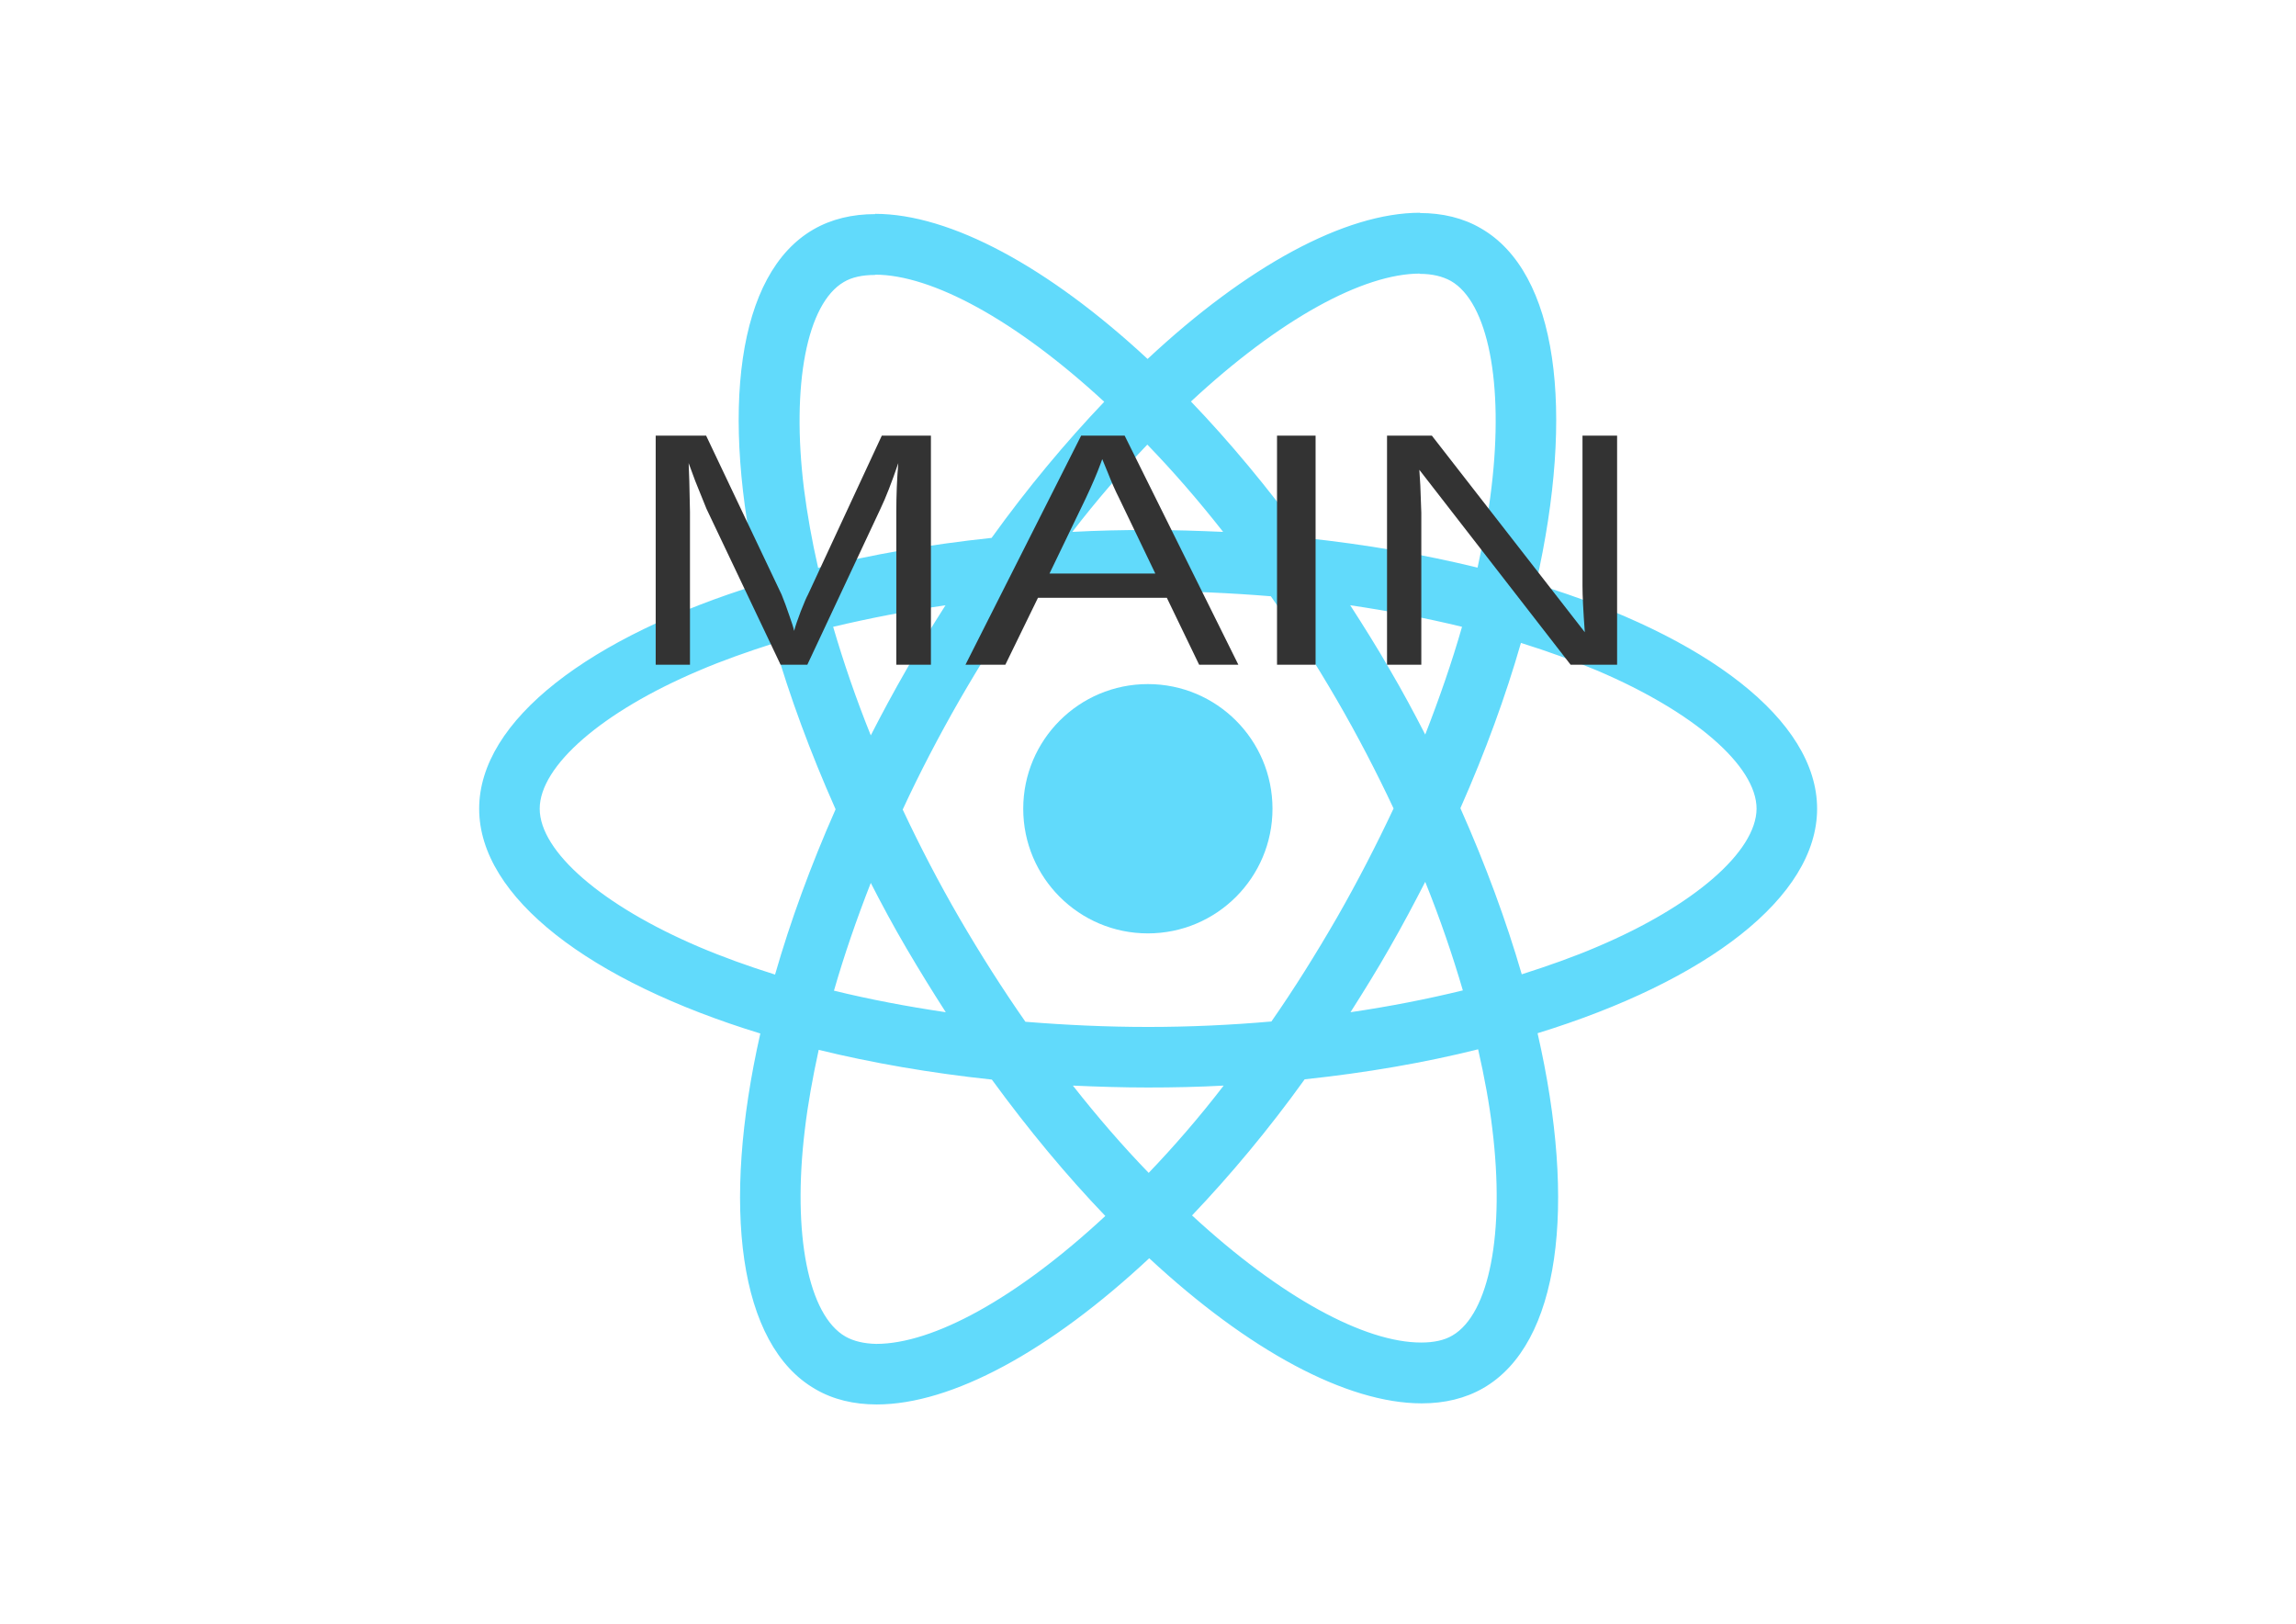
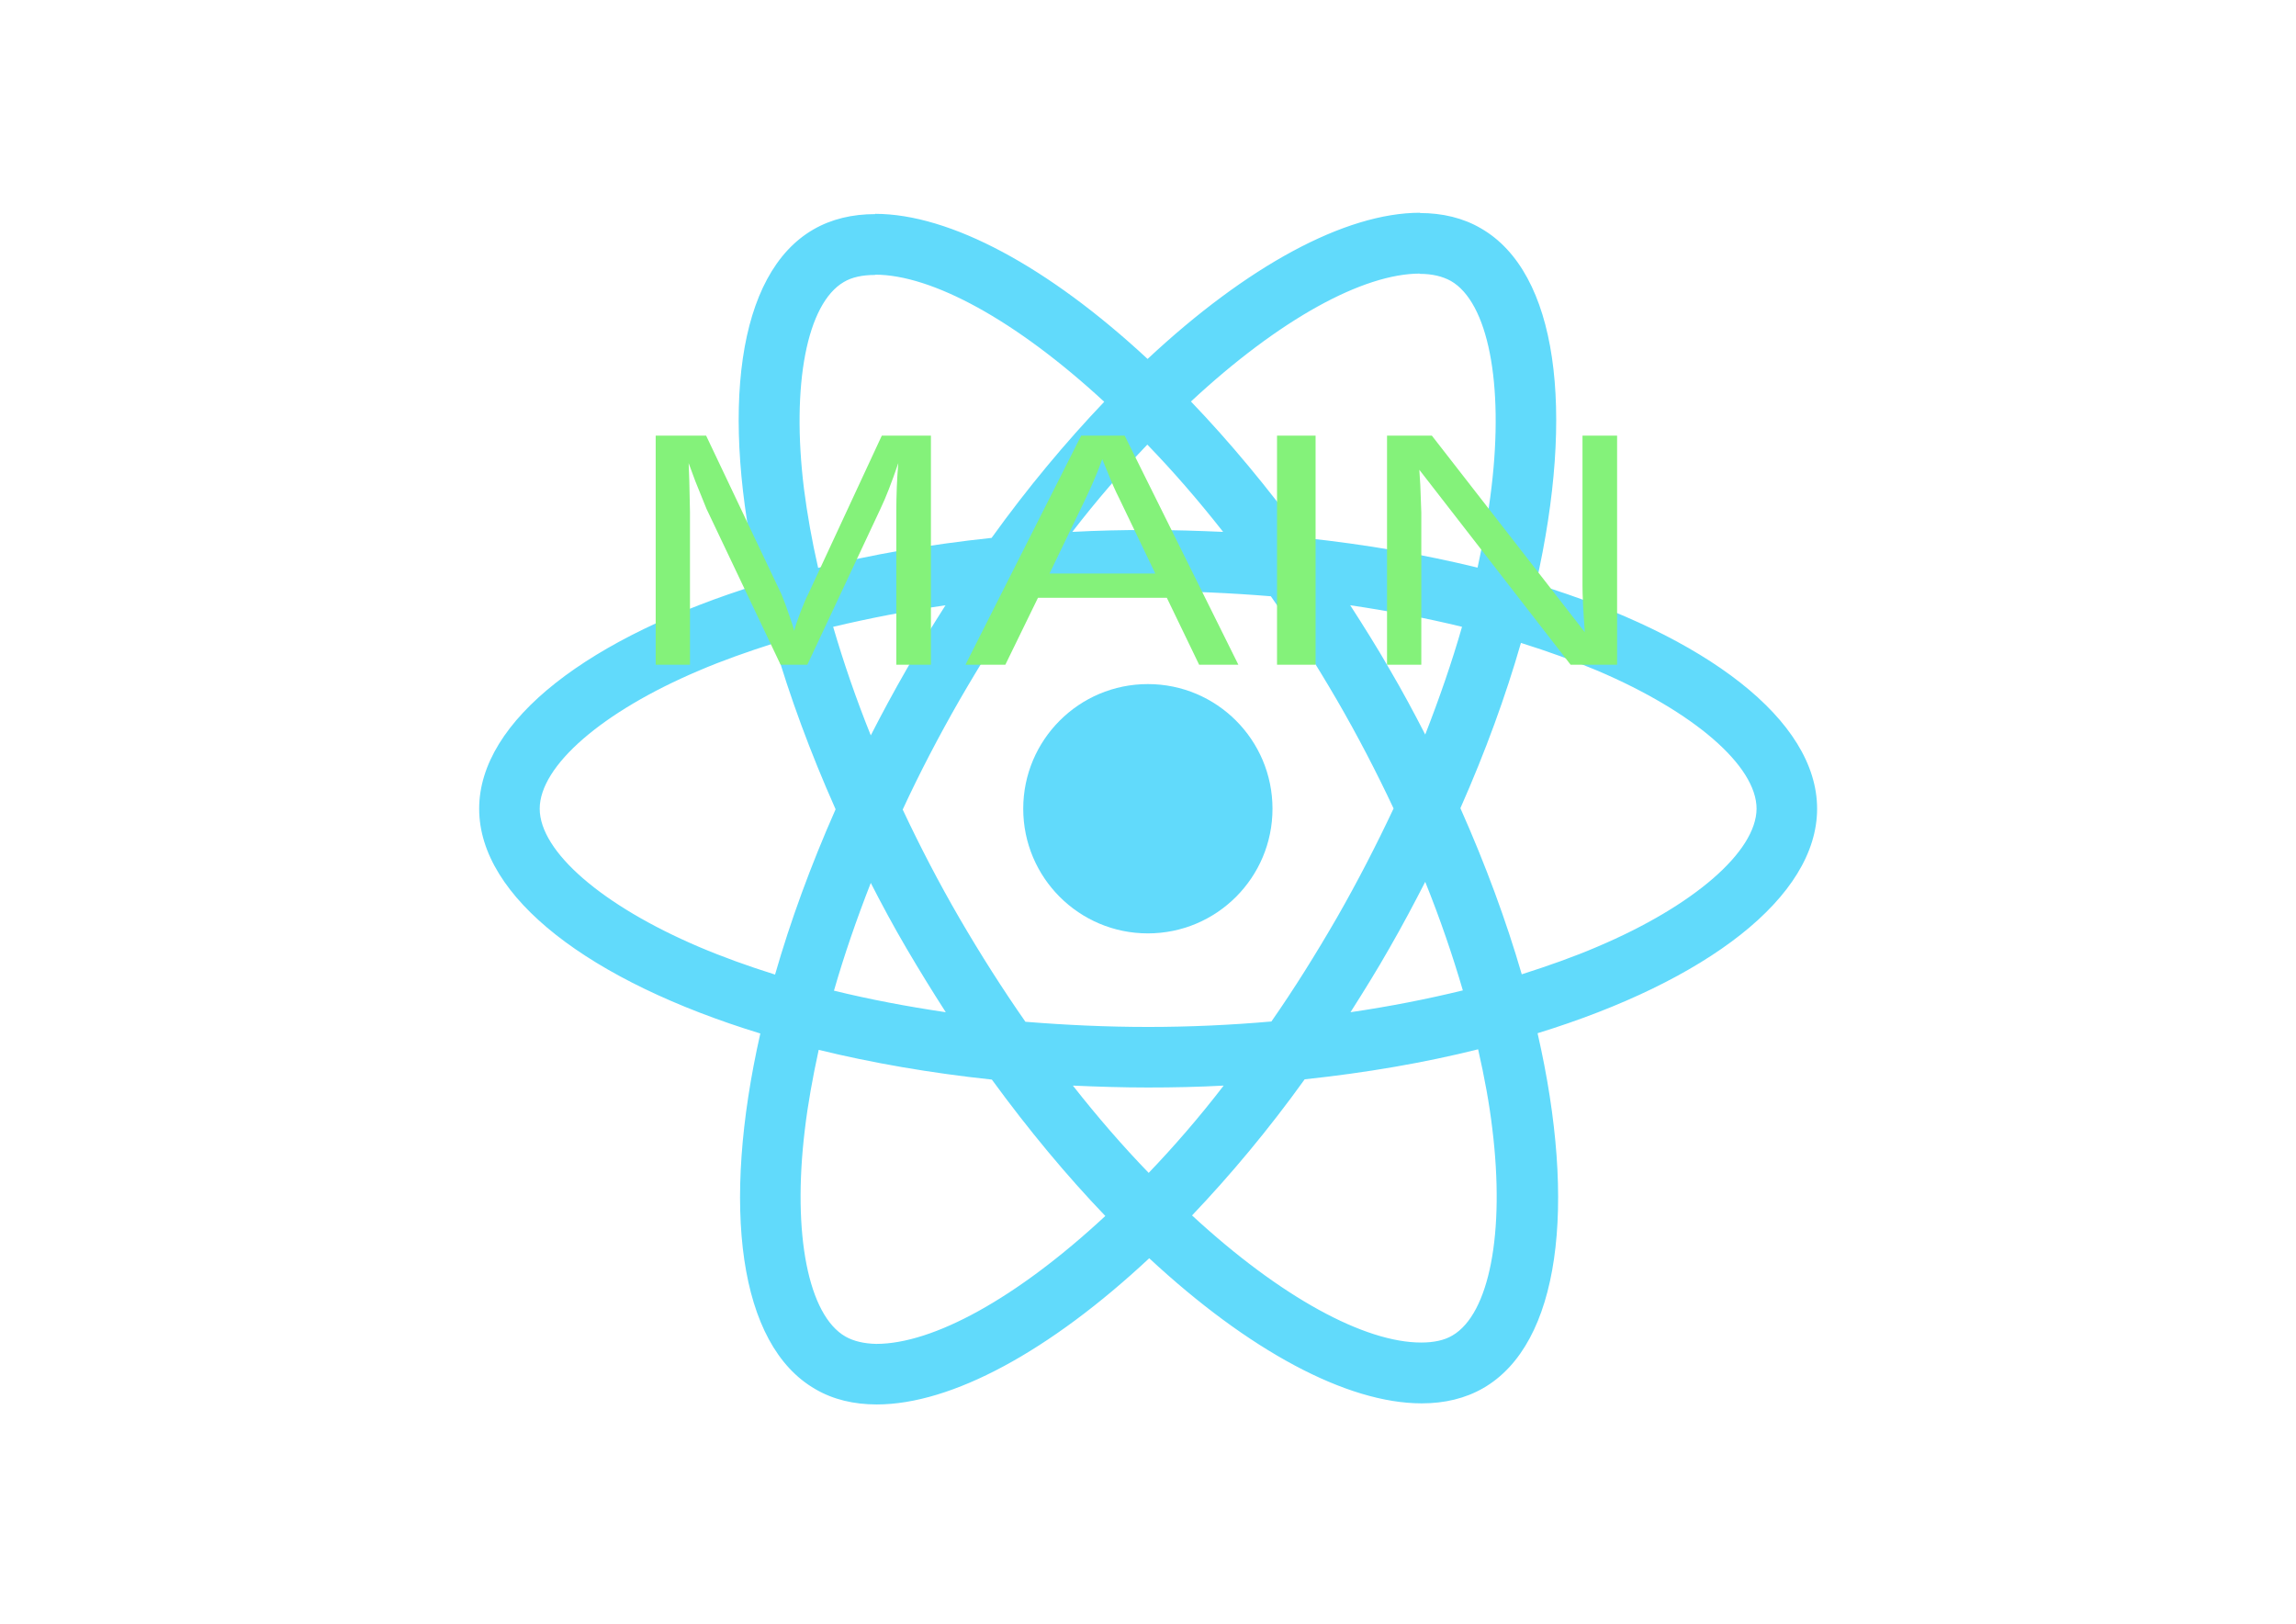
<svg xmlns="http://www.w3.org/2000/svg" viewBox="0 0 841.9 595.3">
  <g fill="#61DAFB">
    <path d="M666.3 296.5c0-32.5-40.7-63.3-103.1-82.4 14.4-63.6 8-114.2-20.2-130.4-6.5-3.8-14.1-5.6-22.4-5.6v22.3c4.6 0 8.3.9 11.4 2.6 13.6 7.8 19.5 37.5 14.9 75.7-1.1 9.4-2.9 19.3-5.1 29.4-19.6-4.8-41-8.5-63.5-10.9-13.5-18.5-27.5-35.3-41.6-50 32.6-30.3 63.2-46.9 84-46.9V78c-27.5 0-63.5 19.6-99.9 53.6-36.4-33.8-72.4-53.2-99.9-53.2v22.3c20.7 0 51.4 16.5 84 46.6-14 14.7-28 31.4-41.3 49.9-22.6 2.4-44 6.1-63.6 11-2.3-10-4-19.7-5.2-29-4.7-38.2 1.1-67.9 14.6-75.8 3-1.8 6.9-2.6 11.5-2.6V78.5c-8.4 0-16 1.8-22.6 5.6-28.1 16.2-34.4 66.7-19.9 130.1-62.2 19.2-102.7 49.9-102.7 82.3 0 32.5 40.7 63.3 103.1 82.4-14.4 63.6-8 114.2 20.2 130.4 6.5 3.8 14.1 5.6 22.5 5.6 27.5 0 63.5-19.6 99.9-53.6 36.4 33.8 72.4 53.2 99.9 53.2 8.4 0 16-1.8 22.6-5.6 28.1-16.2 34.4-66.7 19.9-130.1 62-19.1 102.5-49.9 102.5-82.3zm-130.2-66.7c-3.7 12.9-8.3 26.2-13.5 39.5-4.1-8-8.4-16-13.1-24-4.6-8-9.5-15.8-14.4-23.4 14.2 2.1 27.9 4.7 41 7.9zm-45.8 106.5c-7.8 13.5-15.8 26.3-24.1 38.2-14.9 1.3-30 2-45.2 2-15.1 0-30.2-.7-45-1.9-8.3-11.9-16.4-24.6-24.2-38-7.6-13.1-14.5-26.4-20.8-39.8 6.2-13.4 13.2-26.8 20.7-39.9 7.8-13.5 15.8-26.3 24.1-38.2 14.9-1.3 30-2 45.2-2 15.1 0 30.2.7 45 1.9 8.3 11.9 16.4 24.6 24.2 38 7.6 13.1 14.5 26.4 20.8 39.8-6.3 13.4-13.2 26.8-20.7 39.9zm32.3-13c5.4 13.4 10 26.8 13.8 39.8-13.1 3.2-26.9 5.9-41.2 8 4.9-7.7 9.8-15.6 14.4-23.7 4.6-8 8.9-16.1 13-24.1zM421.2 430c-9.3-9.6-18.6-20.3-27.8-32 9 .4 18.2.7 27.5.7 9.4 0 18.7-.2 27.8-.7-9 11.7-18.3 22.4-27.5 32zm-74.4-58.9c-14.2-2.1-27.9-4.7-41-7.9 3.7-12.9 8.3-26.2 13.5-39.5 4.1 8 8.4 16 13.1 24 4.7 8 9.5 15.8 14.4 23.4zM420.7 163c9.3 9.6 18.6 20.3 27.8 32-9-.4-18.2-.7-27.5-.7-9.4 0-18.7.2-27.8.7 9-11.7 18.3-22.4 27.5-32zm-74 58.9c-4.9 7.7-9.8 15.6-14.4 23.7-4.6 8-8.9 16-13 24-5.4-13.4-10-26.8-13.8-39.8 13.1-3.1 26.9-5.8 41.2-7.9zm-90.5 125.2c-35.4-15.1-58.3-34.9-58.3-50.6 0-15.7 22.9-35.6 58.3-50.6 8.6-3.7 18-7 27.7-10.1 5.7 19.6 13.2 40 22.5 60.9-9.2 20.8-16.6 41.1-22.2 60.6-9.9-3.1-19.3-6.5-28-10.2zM310 490c-13.6-7.8-19.5-37.5-14.9-75.7 1.1-9.4 2.9-19.3 5.1-29.4 19.6 4.8 41 8.5 63.5 10.9 13.5 18.5 27.5 35.3 41.6 50-32.6 30.3-63.2 46.9-84 46.9-4.5-.1-8.3-1-11.3-2.7zm237.2-76.2c4.7 38.2-1.1 67.9-14.6 75.8-3 1.8-6.9 2.6-11.5 2.6-20.7 0-51.4-16.5-84-46.6 14-14.7 28-31.4 41.3-49.9 22.6-2.4 44-6.1 63.6-11 2.3 10.1 4.1 19.8 5.2 29.1zm38.5-66.7c-8.6 3.7-18 7-27.7 10.1-5.7-19.6-13.2-40-22.5-60.9 9.2-20.8 16.6-41.1 22.2-60.6 9.9 3.1 19.3 6.5 28.1 10.2 35.4 15.1 58.3 34.9 58.3 50.6-.1 15.7-23 35.6-58.4 50.6zM320.8 78.4z" />
    <circle cx="420.9" cy="296.5" r="45.7" />
    <path d="M520.5 78.1z" />
  </g>
-   <text style="white-space: pre; fill: rgb(51, 51, 51); font-family: Arial, sans-serif; font-size: 19.5px;" x="228.106" y="152.302" transform="matrix(7.73534, 0, 0, 6.258064, -1536.372, -709.3965)">MAIN</text>
+   <text style="fill: rgb(132, 242, 122); font-family: Arial, sans-serif; font-size: 19.5px; white-space: pre;" transform="matrix(7.73534, 0, 0, 6.258064, -1536.372, -709.3965)" x="228.106" y="152.302">MAIN</text>
</svg>
